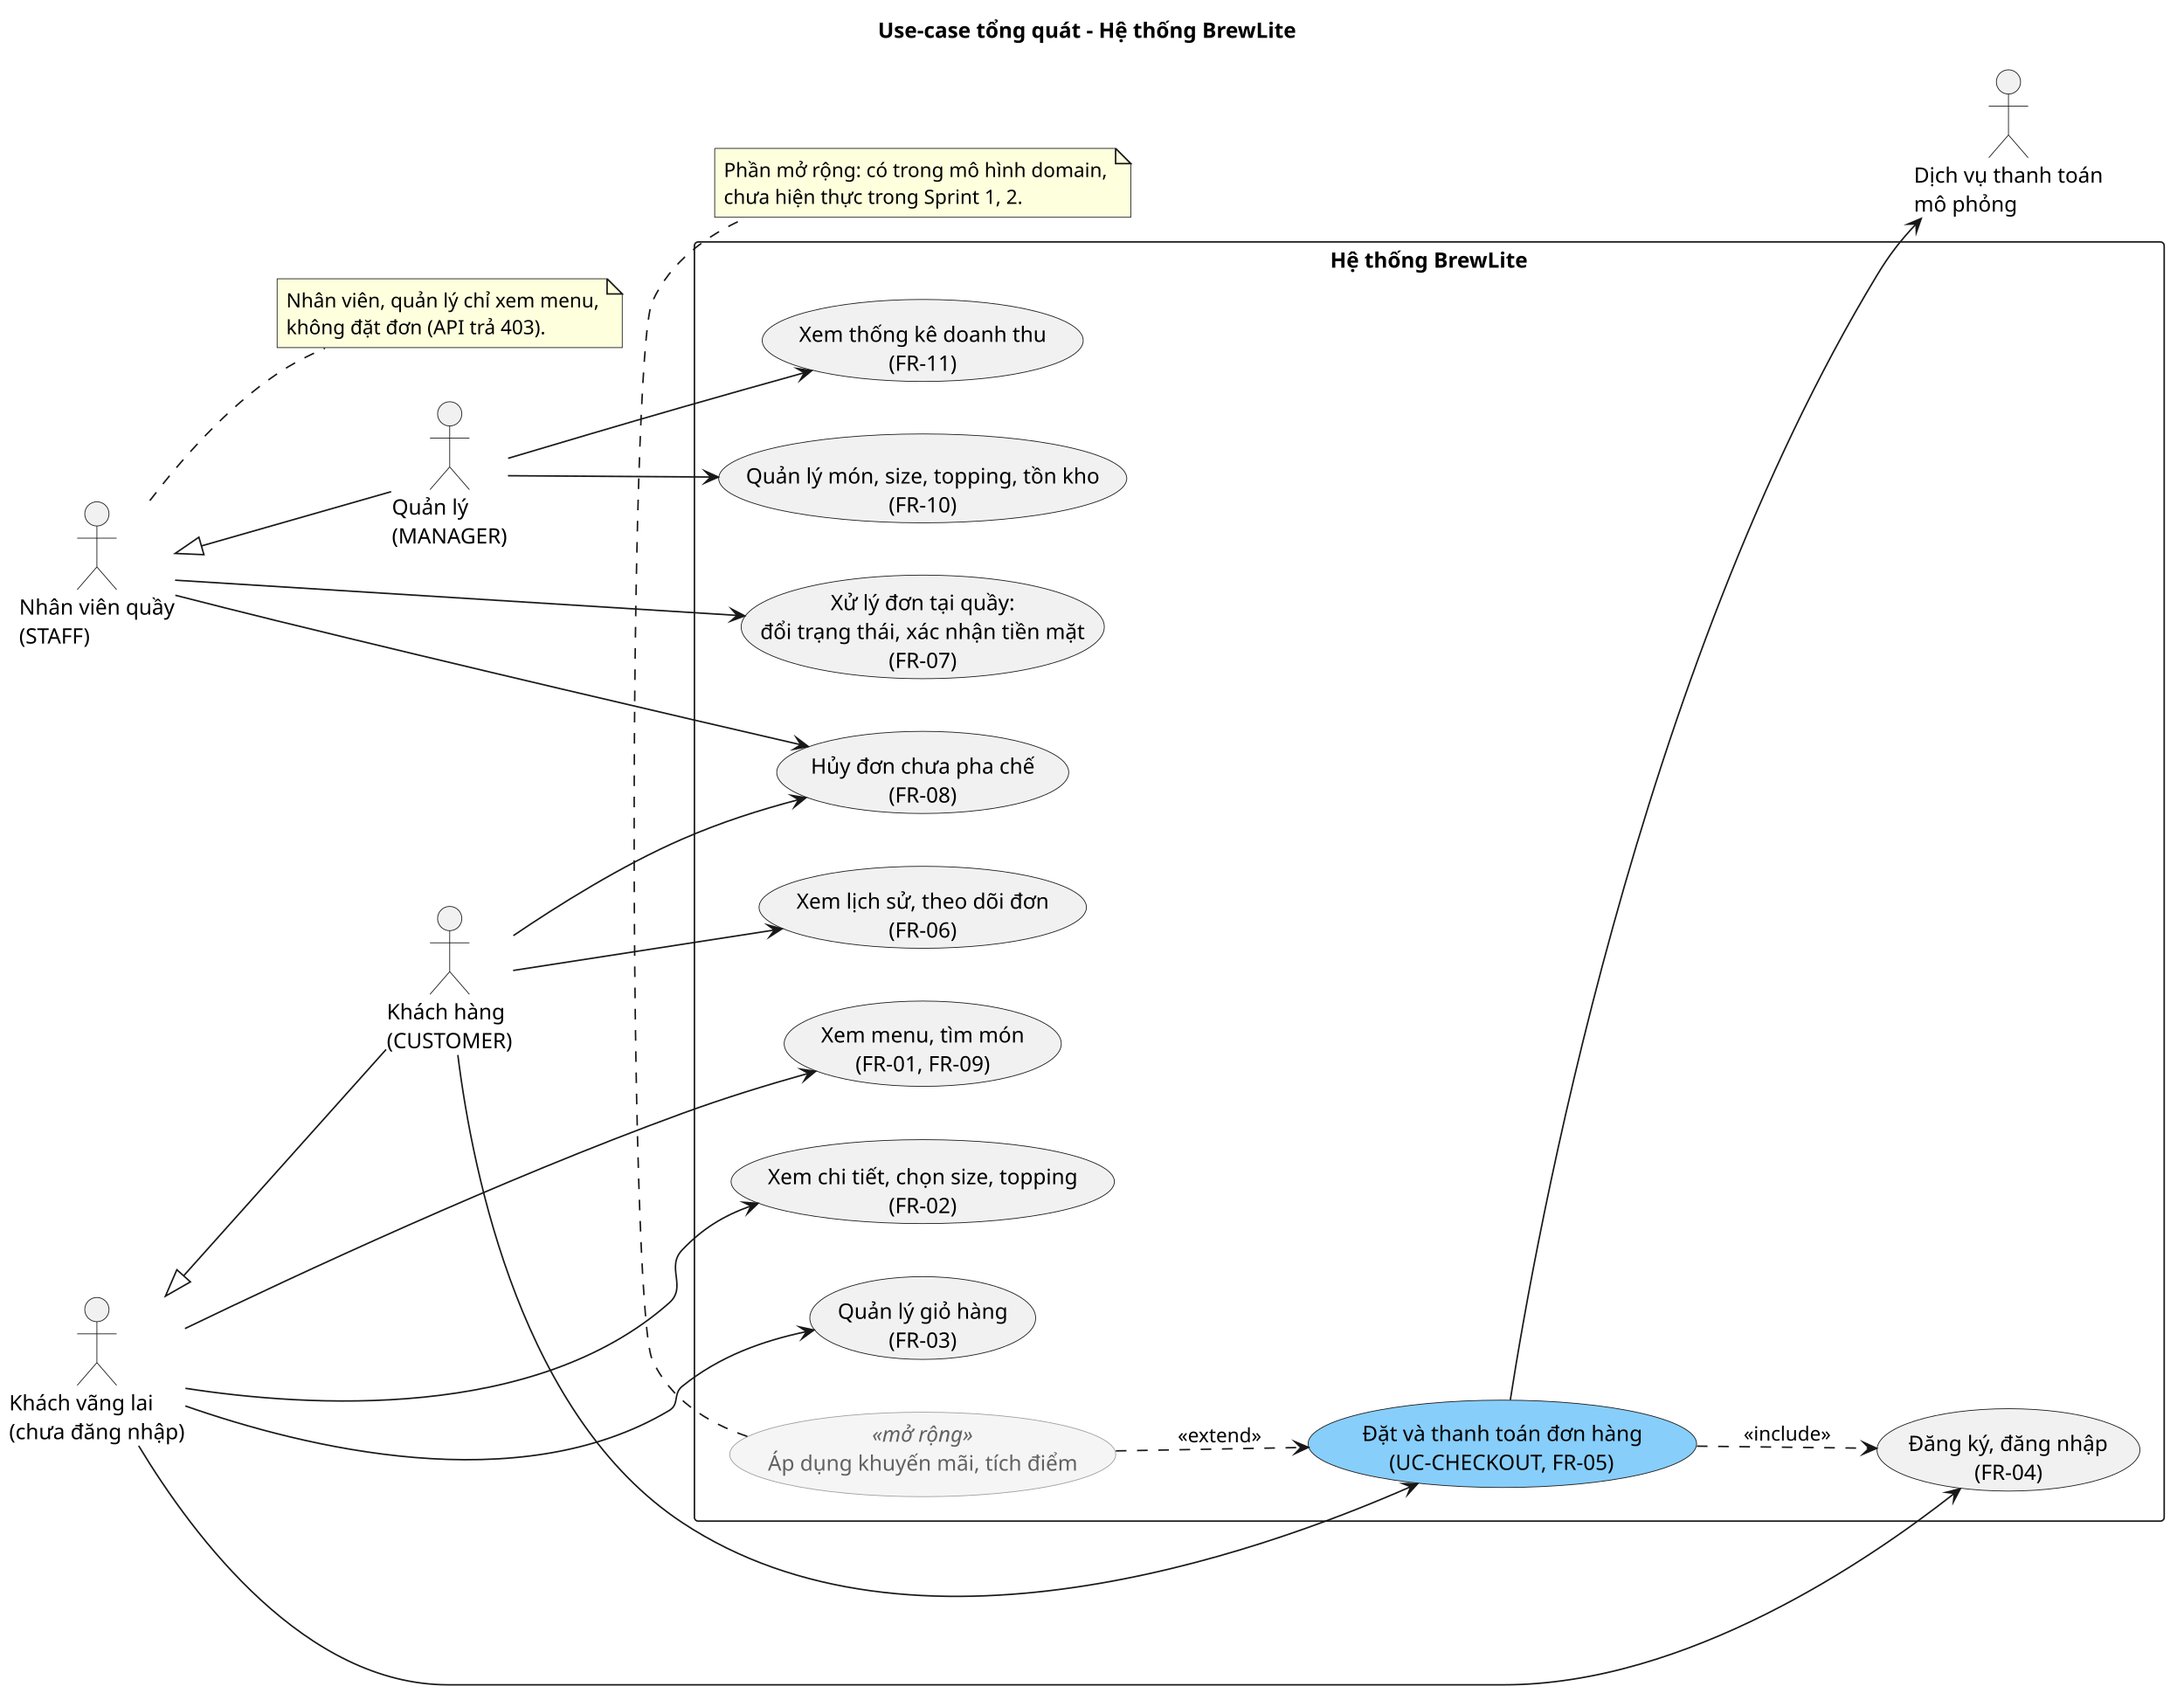
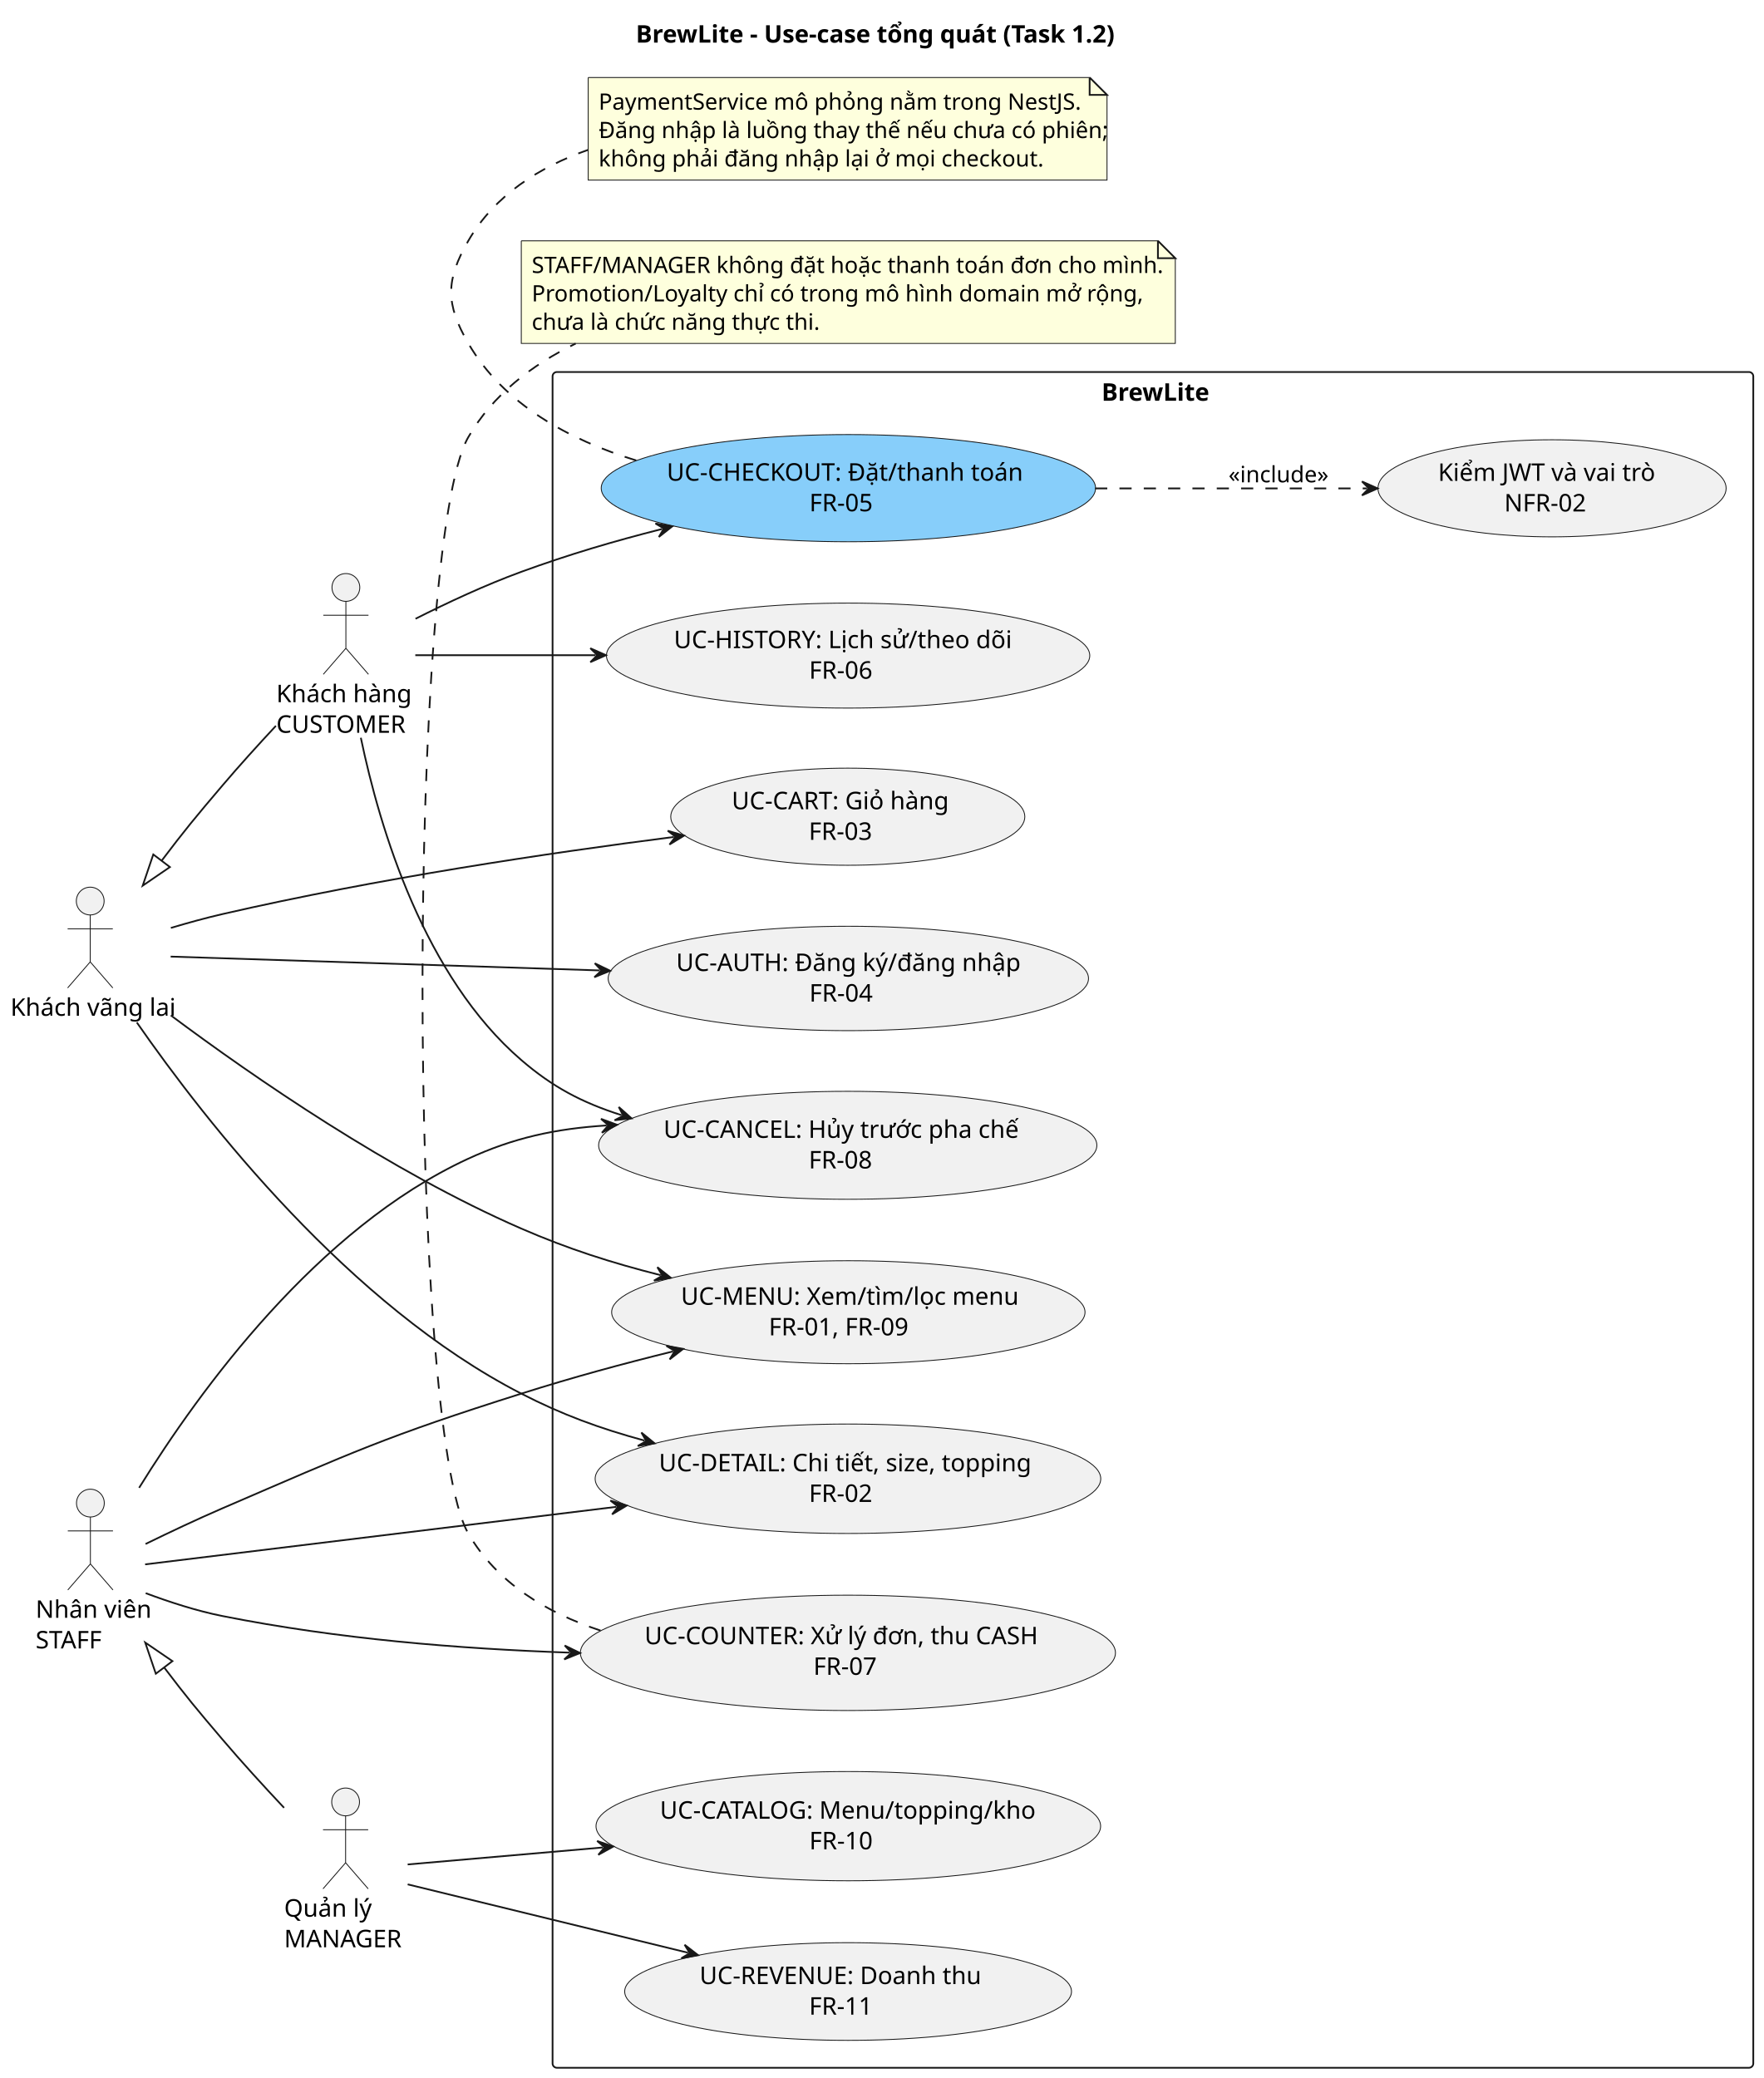
- <svg xmlns="http://www.w3.org/2000/svg" version="1.1" data-diagram-type="DESCRIPTION" style="width:1441px;height:1126px;background:#FFFFFF;" width="1441px" height="1126px" viewBox="0 0 1441 1126" zoomAndPan="magnify" preserveAspectRatio="none" contentStyleType="text/css">
+ <svg xmlns="http://www.w3.org/2000/svg" contentStyleType="text/css" data-diagram-type="DESCRIPTION" height="1196px" preserveAspectRatio="none" style="width:1015px;height:1196px;background:#FFFFFF;" version="1.1" viewBox="0 0 1015 1196" width="1015px" zoomAndPan="magnify">
  <defs />
-   <g font-family="sans-serif" lengthAdjust="spacing">
-     <g class="title" data-source-line="1">
-       <text x="579.223" y="24.966" fill="#000" font-size="14" textLength="276.485" font-weight="700">Use-case tổng quát - Hệ thống BrewLite</text>
+   <g>
+     <text fill="#000000" font-family="sans-serif" font-size="14" font-weight="bold" lengthAdjust="spacing" textLength="269.179" x="365.911" y="24.533">BrewLite - Use-case tổng quát (Task 1.2)</text>
+     <g class="cluster" data-entity="BrewLite" data-source-line="11" data-uid="ent0008" id="cluster_BrewLite">
+       <rect fill="none" height="976" rx="2.5" ry="2.5" style="stroke:#181818;stroke-width:1;" width="691" x="318" y="214.109" />
+       <text fill="#000000" font-family="sans-serif" font-size="14" font-weight="bold" lengthAdjust="spacing" textLength="59.124" x="633.938" y="230.643">BrewLite</text>
    </g>
-     <g class="cluster" data-qualified-name="H. th.ng BrewLite" id="ent0008" data-source-line="21">
-       <rect x="458.18" y="159.638" width="969.75" height="844" fill="none" style="stroke:#181818;stroke-width:1;" rx="2.5" ry="2.5" />
-       <text x="877.647" y="176.604" fill="#000" font-size="14" textLength="130.816" font-weight="700">Hệ thống BrewLite</text>
+     <g class="entity" data-entity="Menu" data-source-line="12" data-uid="ent0009" id="entity_Menu">
+       <ellipse cx="488.209" cy="755.251" fill="#F1F1F1" rx="136.209" ry="29.642" style="stroke:#181818;stroke-width:0.5;" />
+       <text fill="#000000" font-family="sans-serif" font-size="14" lengthAdjust="spacing" textLength="186.696" x="391.861" y="750.963">UC-MENU: Xem/tìm/lọc menu</text>
+       <text fill="#000000" font-family="sans-serif" font-size="14" lengthAdjust="spacing" textLength="85.572" x="442.423" y="768.572">FR-01, FR-09</text>
    </g>
-     <g class="entity" data-qualified-name="H. th.ng BrewLite.UC_Menu" id="ent0009" data-source-line="22">
-       <ellipse cx="608.819" cy="688.642" rx="91.429" ry="28.144" fill="#F1F1F1" style="stroke:#181818;stroke-width:0.5;" />
-       <text x="541.759" y="687.82" fill="#000" font-size="14" textLength="134.119">Xem menu, tìm món</text>
-       <text x="564.425" y="706.888" fill="#000" font-size="14" textLength="88.788">(FR-01, FR-09)</text>
+     <g class="entity" data-entity="Detail" data-source-line="13" data-uid="ent0010" id="entity_Detail">
+       <ellipse cx="487.988" cy="851.107" fill="#F1F1F1" rx="145.488" ry="31.498" style="stroke:#181818;stroke-width:0.5;" />
+       <text fill="#000000" font-family="sans-serif" font-size="14" lengthAdjust="spacing" textLength="211.634" x="379.171" y="846.819">UC-DETAIL: Chi tiết, size, topping</text>
+       <text fill="#000000" font-family="sans-serif" font-size="14" lengthAdjust="spacing" textLength="38.897" x="465.54" y="864.428">FR-02</text>
    </g>
-     <g class="entity" data-qualified-name="H. th.ng BrewLite.UC_Detail" id="ent0010" data-source-line="23">
-       <ellipse cx="608.824" cy="779.641" rx="126.464" ry="27.693" fill="#F1F1F1" style="stroke:#181818;stroke-width:0.5;" />
-       <text x="506.625" y="781.354" fill="#000" font-size="14" textLength="204.399">Xem chi tiết, chọn size, topping</text>
-       <text x="586.376" y="800.422" fill="#000" font-size="14" textLength="44.898">(FR-02)</text>
+     <g class="entity" data-entity="Cart" data-source-line="14" data-uid="ent0011" id="entity_Cart">
+       <ellipse cx="487.889" cy="470.059" fill="#F1F1F1" rx="101.889" ry="27.949" style="stroke:#181818;stroke-width:0.5;" />
+       <text fill="#000000" font-family="sans-serif" font-size="14" lengthAdjust="spacing" textLength="127.593" x="421.093" y="465.771">UC-CART: Giỏ hàng</text>
+       <text fill="#000000" font-family="sans-serif" font-size="14" lengthAdjust="spacing" textLength="38.897" x="465.441" y="483.38">FR-03</text>
    </g>
-     <g class="entity" data-qualified-name="H. th.ng BrewLite.UC_Cart" id="ent0011" data-source-line="24">
-       <ellipse cx="608.819" cy="869.638" rx="74.509" ry="27.3" fill="#F1F1F1" style="stroke:#181818;stroke-width:0.5;" />
-       <text x="552.708" y="870.142" fill="#000" font-size="14" textLength="112.224">Quản lý giỏ hàng</text>
-       <text x="586.371" y="889.21" fill="#000" font-size="14" textLength="44.898">(FR-03)</text>
+     <g class="entity" data-entity="Auth" data-source-line="15" data-uid="ent0012" id="entity_Auth">
+       <ellipse cx="488.212" cy="563.152" fill="#F1F1F1" rx="138.212" ry="30.043" style="stroke:#181818;stroke-width:0.5;" />
+       <text fill="#000000" font-family="sans-serif" font-size="14" lengthAdjust="spacing" textLength="192.199" x="389.113" y="558.864">UC-AUTH: Đăng ký/đăng nhập</text>
+       <text fill="#000000" font-family="sans-serif" font-size="14" lengthAdjust="spacing" textLength="38.897" x="465.764" y="576.473">FR-04</text>
    </g>
-     <g class="entity" data-qualified-name="H. th.ng BrewLite.UC_Auth" id="ent0012" data-source-line="25">
-       <ellipse cx="1325.179" cy="956.637" rx="86.749" ry="27.169" fill="#F1F1F1" style="stroke:#181818;stroke-width:0.5;" />
-       <text x="1259.106" y="957.354" fill="#000" font-size="14" textLength="132.145">Đăng ký, đăng nhập</text>
-       <text x="1302.73" y="976.422" fill="#000" font-size="14" textLength="44.898">(FR-04)</text>
+     <g class="entity" data-entity="Checkout" data-source-line="16" data-uid="ent0013" id="entity_Checkout">
+       <ellipse cx="488.245" cy="280.958" fill="#87CEFA" rx="142.245" ry="30.849" style="stroke:#181818;stroke-width:0.5;" />
+       <text fill="#000000" font-family="sans-serif" font-size="14" lengthAdjust="spacing" textLength="203.068" x="383.71" y="276.67">UC-CHECKOUT: Đặt/thanh toán</text>
+       <text fill="#000000" font-family="sans-serif" font-size="14" lengthAdjust="spacing" textLength="38.897" x="465.796" y="294.28">FR-05</text>
    </g>
-     <g class="entity" data-qualified-name="H. th.ng BrewLite.UC_Checkout" id="ent0013" data-source-line="26">
-       <ellipse cx="991.245" cy="952.64" rx="128.175" ry="28.822" fill="#87CEFA" style="stroke:#181818;stroke-width:0.5;" />
-       <text x="898.811" y="950.796" fill="#000" font-size="14" textLength="184.869">Đặt và thanh toán đơn hàng</text>
-       <text x="916.57" y="969.863" fill="#000" font-size="14" textLength="149.351">(UC-CHECKOUT, FR-05)</text>
+     <g class="entity" data-entity="Jwt" data-source-line="17" data-uid="ent0014" id="entity_Jwt">
+       <ellipse cx="893.189" cy="281.05" fill="#F1F1F1" rx="100.189" ry="27.941" style="stroke:#181818;stroke-width:0.5;" />
+       <text fill="#000000" font-family="sans-serif" font-size="14" lengthAdjust="spacing" textLength="125.241" x="827.569" y="276.762">Kiểm JWT và vai trò</text>
+       <text fill="#000000" font-family="sans-serif" font-size="14" lengthAdjust="spacing" textLength="49.007" x="865.686" y="294.371">NFR-02</text>
    </g>
-     <g class="entity" data-qualified-name="H. th.ng BrewLite.UC_History" id="ent0014" data-source-line="27">
-       <ellipse cx="608.823" cy="598.642" rx="108.013" ry="27.044" fill="#F1F1F1" style="stroke:#181818;stroke-width:0.5;" />
-       <text x="525.544" y="599.563" fill="#000" font-size="14" textLength="166.557">Xem lịch sử, theo dõi đơn</text>
-       <text x="586.374" y="618.631" fill="#000" font-size="14" textLength="44.898">(FR-06)</text>
+     <g class="entity" data-entity="History" data-source-line="18" data-uid="ent0015" id="entity_History">
+       <ellipse cx="488.074" cy="377.324" fill="#F1F1F1" rx="139.074" ry="30.215" style="stroke:#181818;stroke-width:0.5;" />
+       <text fill="#000000" font-family="sans-serif" font-size="14" lengthAdjust="spacing" textLength="194.544" x="387.802" y="373.036">UC-HISTORY: Lịch sử/theo dõi</text>
+       <text fill="#000000" font-family="sans-serif" font-size="14" lengthAdjust="spacing" textLength="38.897" x="465.626" y="390.646">FR-06</text>
    </g>
-     <g class="entity" data-qualified-name="H. th.ng BrewLite.UC_Cancel" id="ent0015" data-source-line="28">
-       <ellipse cx="608.817" cy="509.64" rx="96.337" ry="27.102" fill="#F1F1F1" style="stroke:#181818;stroke-width:0.5;" />
-       <text x="534.974" y="510.466" fill="#000" font-size="14" textLength="147.685">Hủy đơn chưa pha chế</text>
-       <text x="586.368" y="529.534" fill="#000" font-size="14" textLength="44.898">(FR-08)</text>
+     <g class="entity" data-entity="Counter" data-source-line="19" data-uid="ent0016" id="entity_Counter">
+       <ellipse cx="487.968" cy="951.303" fill="#F1F1F1" rx="153.968" ry="33.194" style="stroke:#181818;stroke-width:0.5;" />
+       <text fill="#000000" font-family="sans-serif" font-size="14" lengthAdjust="spacing" textLength="233.263" x="370.915" y="946.344">UC-COUNTER: Xử lý đơn, thu CASH</text>
+       <text fill="#000000" font-family="sans-serif" font-size="14" lengthAdjust="spacing" textLength="38.897" x="468.098" y="963.953">FR-07</text>
    </g>
-     <g class="entity" data-qualified-name="H. th.ng BrewLite.UC_Counter" id="ent0016" data-source-line="29">
-       <ellipse cx="608.821" cy="413.639" rx="119.811" ry="34.161" fill="#F1F1F1" style="stroke:#181818;stroke-width:0.5;" />
-       <text x="548.124" y="402.583" fill="#000" font-size="14" textLength="121.394">Xử lý đơn tại quầy:</text>
-       <text x="501.603" y="421.651" fill="#000" font-size="14" textLength="214.437">đổi trạng thái, xác nhận tiền mặt</text>
-       <text x="586.372" y="440.719" fill="#000" font-size="14" textLength="44.898">(FR-07)</text>
+     <g class="entity" data-entity="Cancel" data-source-line="20" data-uid="ent0017" id="entity_Cancel">
+       <ellipse cx="487.869" cy="659.183" fill="#F1F1F1" rx="143.369" ry="31.074" style="stroke:#181818;stroke-width:0.5;" />
+       <text fill="#000000" font-family="sans-serif" font-size="14" lengthAdjust="spacing" textLength="206.056" x="381.842" y="654.895">UC-CANCEL: Hủy trước pha chế</text>
+       <text fill="#000000" font-family="sans-serif" font-size="14" lengthAdjust="spacing" textLength="38.897" x="465.421" y="672.505">FR-08</text>
    </g>
-     <g class="entity" data-qualified-name="H. th.ng BrewLite.UC_Catalog" id="ent0017" data-source-line="30">
-       <ellipse cx="608.819" cy="315.636" rx="134.639" ry="29.328" fill="#F1F1F1" style="stroke:#181818;stroke-width:0.5;" />
-       <text x="492.15" y="319.01" fill="#000" font-size="14" textLength="233.337">Quản lý món, size, topping, tồn kho</text>
-       <text x="586.37" y="338.078" fill="#000" font-size="14" textLength="44.898">(FR-10)</text>
+     <g class="entity" data-entity="Catalog" data-source-line="21" data-uid="ent0018" id="entity_Catalog">
+       <ellipse cx="488.196" cy="1051.049" fill="#F1F1F1" rx="145.196" ry="31.439" style="stroke:#181818;stroke-width:0.5;" />
+       <text fill="#000000" font-family="sans-serif" font-size="14" lengthAdjust="spacing" textLength="210.868" x="379.762" y="1046.76">UC-CATALOG: Menu/topping/kho</text>
+       <text fill="#000000" font-family="sans-serif" font-size="14" lengthAdjust="spacing" textLength="38.897" x="465.747" y="1064.37">FR-10</text>
    </g>
-     <g class="entity" data-qualified-name="H. th.ng BrewLite.UC_Revenue" id="ent0018" data-source-line="31">
-       <ellipse cx="608.816" cy="224.641" rx="105.906" ry="27.053" fill="#F1F1F1" style="stroke:#181818;stroke-width:0.5;" />
-       <text x="527.238" y="225.547" fill="#000" font-size="14" textLength="163.155">Xem thống kê doanh thu</text>
-       <text x="586.367" y="244.615" fill="#000" font-size="14" textLength="44.898">(FR-11)</text>
+     <g class="entity" data-entity="Revenue" data-source-line="22" data-uid="ent0019" id="entity_Revenue">
+       <ellipse cx="488.07" cy="1146.223" fill="#F1F1F1" rx="128.57" ry="28.114" style="stroke:#181818;stroke-width:0.5;" />
+       <text fill="#000000" font-family="sans-serif" font-size="14" lengthAdjust="spacing" textLength="164.951" x="402.594" y="1141.935">UC-REVENUE: Doanh thu</text>
+       <text fill="#000000" font-family="sans-serif" font-size="14" lengthAdjust="spacing" textLength="38.897" x="465.621" y="1159.545">FR-11</text>
    </g>
-     <g class="entity" data-qualified-name="H. th.ng BrewLite.UC_Promo" id="ent0019" data-source-line="32">
-       <ellipse cx="608.816" cy="959.639" rx="127.356" ry="27.871" fill="#F5F5F5" style="stroke:#9E9E9E;stroke-width:0.5;" />
-       <text x="575.385" y="951.251" fill="#616161" font-size="14" textLength="66.864" font-style="italic">«mở rộng»</text>
-       <text x="506.652" y="970.319" fill="#616161" font-size="14" textLength="204.329">Áp dụng khuyến mãi, tích điểm</text>
+     <g class="entity" data-entity="Guest" data-source-line="5" data-uid="ent0002" id="entity_Guest">
+       <ellipse cx="51.92" cy="518.609" fill="#F1F1F1" rx="8" ry="8" style="stroke:#181818;stroke-width:0.5;" />
+       <path d="M51.92,526.609 L51.92,553.609 M38.92,534.609 L64.92,534.609 M51.92,553.609 L38.92,568.609 M51.92,553.609 L64.92,568.609" fill="none" style="stroke:#181818;stroke-width:0.5;" />
+       <text fill="#000000" font-family="sans-serif" font-size="14" lengthAdjust="spacing" textLength="91.841" x="6" y="584.643">Khách vãng lai</text>
    </g>
-     <g class="entity" data-qualified-name="Guest" id="ent0001" data-source-line="11">
-       <ellipse cx="63.932" cy="864.068" rx="8" ry="8" fill="#F1F1F1" style="stroke:#181818;stroke-width:0.5;" />
-       <path d="M63.932,872.068 L63.932,899.068 M50.932,880.068 L76.932,880.068 M63.932,899.068 L50.932,914.068 M63.932,899.068 L76.932,914.068" style="stroke:#181818;stroke-width:0.5;" fill="none" />
-       <text x="6" y="930.534" fill="#000" font-size="14" textLength="95.13">Khách vãng lai</text>
-       <text x="6" y="949.602" fill="#000" font-size="14" textLength="115.864">(chưa đăng nhập)</text>
+     <g class="entity" data-entity="Customer" data-source-line="6" data-uid="ent0003" id="entity_Customer">
+       <ellipse cx="199.055" cy="338.109" fill="#F1F1F1" rx="8" ry="8" style="stroke:#181818;stroke-width:0.5;" />
+       <path d="M199.055,346.109 L199.055,373.109 M186.055,354.109 L212.055,354.109 M199.055,373.109 L186.055,388.109 M199.055,373.109 L212.055,388.109" fill="none" style="stroke:#181818;stroke-width:0.5;" />
+       <text fill="#000000" font-family="sans-serif" font-size="14" lengthAdjust="spacing" textLength="74.731" x="159" y="404.143">Khách hàng</text>
+       <text fill="#000000" font-family="sans-serif" font-size="14" lengthAdjust="spacing" textLength="80.11" x="159" y="421.752">CUSTOMER</text>
    </g>
-     <g class="entity" data-qualified-name="Customer" id="ent0002" data-source-line="12">
-       <ellipse cx="296.718" cy="606.068" rx="8" ry="8" fill="#F1F1F1" style="stroke:#181818;stroke-width:0.5;" />
-       <path d="M296.718,614.068 L296.718,641.068 M283.718,622.068 L309.718,622.068 M296.718,641.068 L283.718,656.068 M296.718,641.068 L309.718,656.068" style="stroke:#181818;stroke-width:0.5;" fill="none" />
-       <text x="255.18" y="672.534" fill="#000" font-size="14" textLength="77.952">Khách hàng</text>
-       <text x="255.18" y="691.602" fill="#000" font-size="14" textLength="83.076">(CUSTOMER)</text>
+     <g class="entity" data-entity="Staff" data-source-line="7" data-uid="ent0004" id="entity_Staff">
+       <ellipse cx="52.02" cy="865.109" fill="#F1F1F1" rx="8" ry="8" style="stroke:#181818;stroke-width:0.5;" />
+       <path d="M52.02,873.109 L52.02,900.109 M39.02,881.109 L65.02,881.109 M52.02,900.109 L39.02,915.109 M52.02,900.109 L65.02,915.109" fill="none" style="stroke:#181818;stroke-width:0.5;" />
+       <text fill="#000000" font-family="sans-serif" font-size="14" lengthAdjust="spacing" textLength="63.041" x="20.5" y="931.143">Nhân viên</text>
+       <text fill="#000000" font-family="sans-serif" font-size="14" lengthAdjust="spacing" textLength="44.331" x="20.5" y="948.752">STAFF</text>
    </g>
-     <g class="entity" data-qualified-name="Staff" id="ent0003" data-source-line="13">
-       <ellipse cx="63.933" cy="339.068" rx="8" ry="8" fill="#F1F1F1" style="stroke:#181818;stroke-width:0.5;" />
-       <path d="M63.933,347.068 L63.933,374.068 M50.933,355.068 L76.933,355.068 M63.933,374.068 L50.933,389.068 M63.933,374.068 L76.933,389.068" style="stroke:#181818;stroke-width:0.5;" fill="none" />
-       <text x="12.63" y="405.534" fill="#000" font-size="14" textLength="102.606">Nhân viên quầy</text>
-       <text x="12.63" y="424.602" fill="#000" font-size="14" textLength="47.348">(STAFF)</text>
+     <g class="entity" data-entity="Manager" data-source-line="8" data-uid="ent0005" id="entity_Manager">
+       <ellipse cx="198.893" cy="1037.109" fill="#F1F1F1" rx="8" ry="8" style="stroke:#181818;stroke-width:0.5;" />
+       <path d="M198.893,1045.109 L198.893,1072.109 M185.893,1053.109 L211.893,1053.109 M198.893,1072.109 L185.893,1087.109 M198.893,1072.109 L211.893,1087.109" fill="none" style="stroke:#181818;stroke-width:0.5;" />
+       <text fill="#000000" font-family="sans-serif" font-size="14" lengthAdjust="spacing" textLength="48.248" x="163.5" y="1103.143">Quản lý</text>
+       <text fill="#000000" font-family="sans-serif" font-size="14" lengthAdjust="spacing" textLength="70.786" x="163.5" y="1120.752">MANAGER</text>
    </g>
-     <g class="entity" data-qualified-name="Manager" id="ent0004" data-source-line="14">
-       <ellipse cx="296.717" cy="273.068" rx="8" ry="8" fill="#F1F1F1" style="stroke:#181818;stroke-width:0.5;" />
-       <path d="M296.717,281.068 L296.717,308.068 M283.717,289.068 L309.717,289.068 M296.717,308.068 L283.717,323.068 M296.717,308.068 L309.717,323.068" style="stroke:#181818;stroke-width:0.5;" fill="none" />
-       <text x="258.56" y="339.534" fill="#000" font-size="14" textLength="50.484">Quản lý</text>
-       <text x="258.56" y="358.602" fill="#000" font-size="14" textLength="76.314">(MANAGER)</text>
+     <g class="entity" data-entity="GMN34" data-source-line="39" data-uid="ent0035" id="entity_GMN34">
+       <path d="M338.5,44.609 L338.5,103.664 L637.077,103.664 L637.077,54.609 L627.077,44.609 L338.5,44.609" fill="#FEFFDD" style="stroke:#181818;stroke-width:0.5;" />
+       <path d="M627.077,44.609 L627.077,54.609 L637.077,54.609 L627.077,44.609" fill="#FEFFDD" style="stroke:#181818;stroke-width:1;" />
+       <text fill="#000000" font-family="sans-serif" font-size="13" lengthAdjust="spacing" textLength="267.351" x="344.5" y="63.105">PaymentService mô phỏng nằm trong NestJS.</text>
+       <text fill="#000000" font-family="sans-serif" font-size="13" lengthAdjust="spacing" textLength="277.577" x="344.5" y="79.456">Đăng nhập là luồng thay thế nếu chưa có phiên;</text>
+       <text fill="#000000" font-family="sans-serif" font-size="13" lengthAdjust="spacing" textLength="241.243" x="344.5" y="95.808">không phải đăng nhập lại ở mọi checkout.</text>
    </g>
-     <g class="entity" data-qualified-name="PaymentService" id="ent0005" data-source-line="15">
-       <ellipse cx="1325.181" cy="54.068" rx="8" ry="8" fill="#F1F1F1" style="stroke:#181818;stroke-width:0.5;" />
-       <path d="M1325.181,62.068 L1325.181,89.068 M1312.181,70.068 L1338.181,70.068 M1325.181,89.068 L1312.181,104.068 M1325.181,89.068 L1338.181,104.068" style="stroke:#181818;stroke-width:0.5;" fill="none" />
-       <text x="1262.79" y="120.534" fill="#000" font-size="14" textLength="124.781">Dịch vụ thanh toán</text>
-       <text x="1262.79" y="139.602" fill="#000" font-size="14" textLength="68.194">mô phỏng</text>
+     <g class="entity" data-entity="GMN37" data-source-line="44" data-uid="ent0038" id="entity_GMN37">
+       <path d="M300,138.609 L300,197.664 L676.374,197.664 L676.374,148.609 L666.374,138.609 L300,138.609" fill="#FEFFDD" style="stroke:#181818;stroke-width:0.5;" />
+       <path d="M666.374,138.609 L666.374,148.609 L676.374,148.609 L666.374,138.609" fill="#FEFFDD" style="stroke:#181818;stroke-width:1;" />
+       <text fill="#000000" font-family="sans-serif" font-size="13" lengthAdjust="spacing" textLength="355.373" x="306" y="157.105">STAFF/MANAGER không đặt hoặc thanh toán đơn cho mình.</text>
+       <text fill="#000000" font-family="sans-serif" font-size="13" lengthAdjust="spacing" textLength="327.907" x="306" y="173.456">Promotion/Loyalty chỉ có trong mô hình domain mở rộng,</text>
+       <text fill="#000000" font-family="sans-serif" font-size="13" lengthAdjust="spacing" textLength="159.079" x="306" y="189.808">chưa là chức năng thực thi.</text>
    </g>
-     <g class="entity" data-qualified-name="GMN34" id="ent0035" data-source-line="54">
-       <path d="M471.56,97.928 L471.56,143.34 L746.073,143.34 L746.073,107.928 L736.073,97.928 L471.56,97.928" style="stroke:#181818;stroke-width:0.5;" fill="#FEFFDD" />
-       <path d="M736.073,97.928 L736.073,107.928 L746.073,107.928 L736.073,97.928" style="stroke:#181818;stroke-width:1;" fill="#FEFFDD" />
-       <text x="477.56" y="116.825" fill="#000" font-size="13" textLength="253.513">Phần mở rộng: có trong mô hình domain,</text>
-       <text x="477.56" y="134.531" fill="#000" font-size="13" textLength="197.47">chưa hiện thực trong Sprint 1, 2.</text>
+     <g class="link" data-entity-1="Guest" data-entity-2="Customer" data-source-line="9" data-uid="lnk6" id="link_Guest_Customer">
+       <path d="M92.998,495.408 C106.568,477.518 112.28,470.599 128,452.109 C137.69,440.709 148.56,428.719 158.79,417.749" fill="none" id="Guest-backto-Customer" style="stroke:#181818;stroke-width:1;" />
+       <polygon fill="none" points="82.12,509.749,97.778,499.034,88.218,491.782,82.12,509.749" style="stroke:#181818;stroke-width:1;" />
    </g>
-     <g class="entity" data-qualified-name="GMN37" id="ent0038" data-source-line="59">
-       <path d="M182.86,183.928 L182.86,229.34 L410.56,229.34 L410.56,193.928 L400.56,183.928 L182.86,183.928" style="stroke:#181818;stroke-width:0.5;" fill="#FEFFDD" />
-       <path d="M400.56,183.928 L400.56,193.928 L410.56,193.928 L400.56,183.928" style="stroke:#181818;stroke-width:1;" fill="#FEFFDD" />
-       <text x="188.86" y="202.825" fill="#000" font-size="13" textLength="206.7">Nhân viên, quản lý chỉ xem menu,</text>
-       <text x="188.86" y="220.531" fill="#000" font-size="13" textLength="171.366">không đặt đơn (API trả 403).</text>
+     <g class="link" data-entity-1="Staff" data-entity-2="Manager" data-source-line="10" data-uid="lnk7" id="link_Staff_Manager">
+       <path d="M94.45,959.691 C107.74,977.181 112.83,983.269 128,1001.109 C139.19,1014.269 151.95,1028.229 163.48,1040.489" fill="none" id="Staff-backto-Manager" style="stroke:#181818;stroke-width:1;" />
+       <polygon fill="none" points="83.56,945.359,89.673,963.321,99.228,956.061,83.56,945.359" style="stroke:#181818;stroke-width:1;" />
    </g>
-     <g class="link" data-entity-1="ent0001" data-entity-2="ent0002" id="lnk6" data-source-line="18" data-link-type="extension">
-       <path d="M121.16,841.781 C163.17,794.811 213.83,738.178 254.74,692.448" style="stroke:#181818;stroke-width:1;" fill="none" id="Guest-backto-Customer" />
-       <polygon points="109.16,855.198,125.632,845.781,116.688,837.781,109.16,855.198" fill="none" style="stroke:#181818;stroke-width:1;stroke-linejoin:miter;stroke-miterlimit:10;" />
+     <g class="link" data-entity-1="Guest" data-entity-2="Menu" data-source-line="24" data-uid="lnk20" id="link_Guest_Menu">
+       <path d="M98.3,584.399 C146.04,620.029 224.61,674.329 300,707.109 C327.05,718.869 351.783,726.747 380.233,733.947" fill="none" id="Guest-to-Menu" style="stroke:#181818;stroke-width:1;" />
+       <polygon fill="#181818" points="386.05,735.419,378.306,729.334,381.203,734.193,376.344,737.089,386.05,735.419" style="stroke:#181818;stroke-width:1;" />
    </g>
-     <g class="link" data-entity-1="ent0003" data-entity-2="ent0004" id="lnk7" data-source-line="19" data-link-type="extension">
-       <path d="M132.886,360.207 C175.876,347.907 219.28,335.498 258.08,324.398" style="stroke:#181818;stroke-width:1;" fill="none" id="Staff-backto-Manager" />
-       <polygon points="115.58,365.158,134.536,365.975,131.235,354.438,115.58,365.158" fill="none" style="stroke:#181818;stroke-width:1;stroke-linejoin:miter;stroke-miterlimit:10;" />
+     <g class="link" data-entity-1="Guest" data-entity-2="Detail" data-source-line="25" data-uid="lnk21" id="link_Guest_Detail">
+       <path d="M78.73,588.459 C118.62,645.889 201.17,751.349 300,802.109 C323.73,814.299 344.971,822.06 370.962,829.15" fill="none" id="Guest-to-Detail" style="stroke:#181818;stroke-width:1;" />
+       <polygon fill="#181818" points="376.75,830.729,369.12,824.502,371.926,829.413,367.015,832.22,376.75,830.729" style="stroke:#181818;stroke-width:1;" />
    </g>
-     <g class="link" data-entity-1="ent0001" data-entity-2="ent0009" id="lnk20" data-source-line="35" data-link-type="dependency">
-       <path d="M122.05,876.588 C196.42,840.738 331.02,778.098 450.18,734.638 C478.57,724.278 505.667,715.971 533.307,708.201" style="stroke:#181818;stroke-width:1;" fill="none" id="Guest-to-UC_Menu" />
-       <polygon points="538.12,706.848,528.373,705.433,533.307,708.201,530.538,713.134,538.12,706.848" fill="#181818" style="stroke:#181818;stroke-width:1;stroke-linejoin:miter;stroke-miterlimit:10;" />
+     <g class="link" data-entity-1="Guest" data-entity-2="Cart" data-source-line="26" data-uid="lnk22" id="link_Guest_Cart">
+       <path d="M98.33,534.069 C108.05,531.169 118.31,528.339 128,526.109 C217.29,505.569 314.879,491.074 387.749,481.714" fill="none" id="Guest-to-Cart" style="stroke:#181818;stroke-width:1;" />
+       <polygon fill="#181818" points="393.7,480.949,384.264,478.129,388.741,481.586,385.283,486.063,393.7,480.949" style="stroke:#181818;stroke-width:1;" />
    </g>
-     <g class="link" data-entity-1="ent0001" data-entity-2="ent0010" id="lnk21" data-source-line="36" data-link-type="dependency">
-       <path d="M122.35,916.018 C203.89,928.588 353.14,937.838 441.56,859.638 C453.56,849.028 439.06,836.168 450.18,824.638 C463.81,810.498 476.85,802.423 495.48,795.663" style="stroke:#181818;stroke-width:1;" fill="none" id="Guest-to-UC_Detail" />
-       <polygon points="500.18,793.958,490.355,793.268,495.48,795.663,493.084,800.788,500.18,793.958" fill="#181818" style="stroke:#181818;stroke-width:1;stroke-linejoin:miter;stroke-miterlimit:10;" />
+     <g class="link" data-entity-1="Guest" data-entity-2="Auth" data-source-line="27" data-uid="lnk23" id="link_Guest_Auth">
+       <path d="M98.22,550.569 C157.6,552.479 258.483,555.736 345.163,558.536" fill="none" id="Guest-to-Auth" style="stroke:#181818;stroke-width:1;" />
+       <polygon fill="#181818" points="351.16,558.729,342.294,554.441,346.163,558.568,342.036,562.437,351.16,558.729" style="stroke:#181818;stroke-width:1;" />
    </g>
-     <g class="link" data-entity-1="ent0001" data-entity-2="ent0011" id="lnk22" data-source-line="37" data-link-type="dependency">
-       <path d="M122.27,927.648 C200.45,955.018 342.1,990.038 441.56,930.638 C448.5,926.498 443.89,919.698 450.18,914.638 C474.8,894.838 502.808,884.782 532.188,878.572" style="stroke:#181818;stroke-width:1;" fill="none" id="Guest-to-UC_Cart" />
-       <polygon points="537.08,877.538,527.447,875.486,532.188,878.572,529.102,883.313,537.08,877.538" fill="#181818" style="stroke:#181818;stroke-width:1;stroke-linejoin:miter;stroke-miterlimit:10;" />
+     <g class="link" data-entity-1="Customer" data-entity-2="Checkout" data-source-line="28" data-uid="lnk24" id="link_Customer_Checkout">
+       <path d="M239.13,356.129 C257.29,346.969 279.37,336.629 300,329.109 C327.71,319.009 352.656,311.67 381.086,304.43" fill="none" id="Customer-to-Checkout" style="stroke:#181818;stroke-width:1;" />
+       <polygon fill="#181818" points="386.9,302.949,377.191,301.294,382.055,304.183,379.166,309.047,386.9,302.949" style="stroke:#181818;stroke-width:1;" />
    </g>
-     <g class="link" data-entity-1="ent0001" data-entity-2="ent0012" id="lnk23" data-source-line="38" data-link-type="dependency">
-       <path d="M91.49,953.958 C128.47,1015.178 201.66,1111.638 295.71,1111.638 C295.71,1111.638 295.71,1111.638 992.25,1111.638 C1113.09,1111.638 1233.467,1029.346 1289.527,985.326" style="stroke:#181818;stroke-width:1;" fill="none" id="Guest-to-UC_Auth" />
-       <polygon points="1293.46,982.238,1283.911,984.65,1289.527,985.326,1288.852,990.942,1293.46,982.238" fill="#181818" style="stroke:#181818;stroke-width:1;stroke-linejoin:miter;stroke-miterlimit:10;" />
+     <g class="link" data-entity-1="Customer" data-entity-2="History" data-source-line="29" data-uid="lnk25" id="link_Customer_History">
+       <path d="M239,377.109 C267.67,377.109 302.47,377.109 342.73,377.109" fill="none" id="Customer-to-History" style="stroke:#181818;stroke-width:1;" />
+       <polygon fill="#181818" points="348.73,377.109,339.73,373.109,343.73,377.109,339.73,381.109,348.73,377.109" style="stroke:#181818;stroke-width:1;" />
    </g>
-     <g class="link" data-entity-1="ent0002" data-entity-2="ent0013" id="lnk24" data-source-line="40" data-link-type="dependency">
-       <path d="M302.09,696.108 C312.19,776.908 345.08,935.158 450.18,1004.638 C601.64,1104.758 826.611,1026.636 930.801,980.936" style="stroke:#181818;stroke-width:1;" fill="none" id="Customer-to-UC_Checkout" />
-       <polygon points="935.38,978.928,925.531,978.88,930.801,980.936,928.745,986.206,935.38,978.928" fill="#181818" style="stroke:#181818;stroke-width:1;stroke-linejoin:miter;stroke-miterlimit:10;" />
+     <g class="link" data-entity-1="Customer" data-entity-2="Cancel" data-source-line="30" data-uid="lnk26" id="link_Customer_Cancel">
+       <path d="M207.66,424.619 C218.71,477.609 244.29,562.149 300,610.109 C318.06,625.659 334.764,634.526 357.744,641.856" fill="none" id="Customer-to-Cancel" style="stroke:#181818;stroke-width:1;" />
+       <polygon fill="#181818" points="363.46,643.679,356.101,637.134,358.697,642.16,353.67,644.755,363.46,643.679" style="stroke:#181818;stroke-width:1;" />
    </g>
-     <g class="link" data-entity-1="ent0002" data-entity-2="ent0014" id="lnk25" data-source-line="41" data-link-type="dependency">
-       <path d="M338.57,640.318 C383.47,633.368 452.099,622.743 510.999,613.623" style="stroke:#181818;stroke-width:1;" fill="none" id="Customer-to-UC_History" />
-       <polygon points="515.94,612.858,506.434,610.282,510.999,613.623,507.658,618.188,515.94,612.858" fill="#181818" style="stroke:#181818;stroke-width:1;stroke-linejoin:miter;stroke-miterlimit:10;" />
+     <g class="link" data-entity-1="Staff" data-entity-2="Menu" data-source-line="31" data-uid="lnk27" id="link_Staff_Menu">
+       <path d="M83.76,888.649 C97.22,882.069 113.28,874.459 128,868.109 C203.19,835.699 221.93,826.799 300,802.109 C330,792.619 357.355,785.199 387.345,777.789" fill="none" id="Staff-to-Menu" style="stroke:#181818;stroke-width:1;" />
+       <polygon fill="#181818" points="393.17,776.349,383.473,774.625,388.316,777.549,385.392,782.391,393.17,776.349" style="stroke:#181818;stroke-width:1;" />
    </g>
-     <g class="link" data-entity-1="ent0002" data-entity-2="ent0015" id="lnk26" data-source-line="42" data-link-type="dependency">
-       <path d="M338.74,617.318 C368.5,597.128 410.37,570.938 450.18,553.638 C475.98,542.428 500.566,534.585 526.946,527.615" style="stroke:#181818;stroke-width:1;" fill="none" id="Customer-to-UC_Cancel" />
-       <polygon points="531.78,526.338,522.057,524.77,526.946,527.615,524.1,532.504,531.78,526.338" fill="#181818" style="stroke:#181818;stroke-width:1;stroke-linejoin:miter;stroke-miterlimit:10;" />
+     <g class="link" data-entity-1="Staff" data-entity-2="Detail" data-source-line="32" data-uid="lnk28" id="link_Staff_Detail">
+       <path d="M83.52,900.379 C140.24,893.459 258.904,878.967 354.744,867.257" fill="none" id="Staff-to-Detail" style="stroke:#181818;stroke-width:1;" />
+       <polygon fill="#181818" points="360.7,866.529,351.281,863.65,355.737,867.136,352.252,871.591,360.7,866.529" style="stroke:#181818;stroke-width:1;" />
    </g>
-     <g class="link" data-entity-1="ent0003" data-entity-2="ent0016" id="lnk27" data-source-line="44" data-link-type="dependency">
-       <path d="M115.52,382.808 C200.67,388.138 369.76,398.725 486.4,406.035" style="stroke:#181818;stroke-width:1;" fill="none" id="Staff-to-UC_Counter" />
-       <polygon points="491.39,406.348,482.658,401.793,486.4,406.035,482.157,409.777,491.39,406.348" fill="#181818" style="stroke:#181818;stroke-width:1;stroke-linejoin:miter;stroke-miterlimit:10;" />
+     <g class="link" data-entity-1="Staff" data-entity-2="Counter" data-source-line="33" data-uid="lnk29" id="link_Staff_Counter">
+       <path d="M83.85,916.949 C97.19,921.939 113.13,927.159 128,930.109 C194.75,943.369 263.744,948.928 327.854,951.188" fill="none" id="Staff-to-Counter" style="stroke:#181818;stroke-width:1;" />
+       <polygon fill="#181818" points="333.85,951.399,324.997,947.085,328.853,951.223,324.715,955.08,333.85,951.399" style="stroke:#181818;stroke-width:1;" />
    </g>
-     <g class="link" data-entity-1="ent0003" data-entity-2="ent0015" id="lnk28" data-source-line="45" data-link-type="dependency">
-       <path d="M115.67,392.758 C136.48,398.078 160.8,404.238 182.86,409.638 C305.44,439.648 443.458,471.794 528.388,491.394" style="stroke:#181818;stroke-width:1;" fill="none" id="Staff-to-UC_Cancel" />
-       <polygon points="533.26,492.518,525.39,486.597,528.388,491.394,523.591,494.392,533.26,492.518" fill="#181818" style="stroke:#181818;stroke-width:1;stroke-linejoin:miter;stroke-miterlimit:10;" />
+     <g class="link" data-entity-1="Staff" data-entity-2="Cancel" data-source-line="34" data-uid="lnk30" id="link_Staff_Cancel">
+       <path d="M80.06,856.319 C115.27,799.449 182.64,707.159 269,667.109 C295.46,654.839 319.732,649.606 349.122,647.756" fill="none" id="Staff-to-Cancel" style="stroke:#181818;stroke-width:1;" />
+       <polygon fill="#181818" points="355.11,647.379,345.877,643.953,350.12,647.693,346.379,651.937,355.11,647.379" style="stroke:#181818;stroke-width:1;" />
    </g>
-     <g class="link" data-entity-1="ent0004" data-entity-2="ent0017" id="lnk29" data-source-line="46" data-link-type="dependency">
-       <path d="M335.12,313.878 C369.75,314.098 418.39,314.415 468.96,314.745" style="stroke:#181818;stroke-width:1;" fill="none" id="Manager-to-UC_Catalog" />
-       <polygon points="473.96,314.778,464.986,310.719,468.96,314.745,464.934,318.719,473.96,314.778" fill="#181818" style="stroke:#181818;stroke-width:1;stroke-linejoin:miter;stroke-miterlimit:10;" />
+     <g class="link" data-entity-1="Manager" data-entity-2="Catalog" data-source-line="35" data-uid="lnk31" id="link_Manager_Catalog">
+       <path d="M234.62,1073.089 C264.36,1070.499 303.262,1067.109 346.973,1063.309" fill="none" id="Manager-to-Catalog" style="stroke:#181818;stroke-width:1;" />
+       <polygon fill="#181818" points="352.95,1062.789,343.637,1059.584,347.969,1063.222,344.33,1067.554,352.95,1062.789" style="stroke:#181818;stroke-width:1;" />
    </g>
-     <g class="link" data-entity-1="ent0004" data-entity-2="ent0018" id="lnk30" data-source-line="47" data-link-type="dependency">
-       <path d="M335.26,302.388 C366.1,293.188 410.92,279.908 450.18,268.638 C478.04,260.638 503.903,253.367 530.743,245.907" style="stroke:#181818;stroke-width:1;" fill="none" id="Manager-to-UC_Revenue" />
-       <polygon points="535.56,244.568,525.818,243.124,530.743,245.907,527.96,250.832,535.56,244.568" fill="#181818" style="stroke:#181818;stroke-width:1;stroke-linejoin:miter;stroke-miterlimit:10;" />
+     <g class="link" data-entity-1="Manager" data-entity-2="Revenue" data-source-line="36" data-uid="lnk32" id="link_Manager_Revenue">
+       <path d="M234.62,1084.549 C275.77,1094.589 340.061,1110.267 395.961,1123.907" fill="none" id="Manager-to-Revenue" style="stroke:#181818;stroke-width:1;" />
+       <polygon fill="#181818" points="401.79,1125.329,393.995,1119.31,396.933,1124.144,392.098,1127.082,401.79,1125.329" style="stroke:#181818;stroke-width:1;" />
    </g>
-     <g class="link" data-entity-1="ent0013" data-entity-2="ent0012" id="lnk31" data-source-line="49" data-link-type="dependency">
-       <path d="M1119.63,954.178 C1159.31,954.648 1197.09,955.108 1233.23,955.538" style="stroke:#181818;stroke-width:1;stroke-dasharray:7,7;" fill="none" id="UC_Checkout-to-UC_Auth" />
-       <polygon points="1238.23,955.598,1229.278,951.491,1233.23,955.538,1229.183,959.491,1238.23,955.598" fill="#181818" style="stroke:#181818;stroke-width:1;stroke-linejoin:miter;stroke-miterlimit:10;" />
-       <text x="1150.43" y="950.535" fill="#000" font-size="13" textLength="57.577">«include»</text>
+     <g class="link" data-entity-1="Checkout" data-entity-2="Jwt" data-source-line="37" data-uid="lnk33" id="link_Checkout_Jwt">
+       <path d="M630.23,281.109 C683.89,281.109 737.83,281.109 786.8,281.109" fill="none" id="Checkout-to-Jwt" style="stroke:#181818;stroke-width:1;stroke-dasharray:7.0,7.0;" />
+       <polygon fill="#181818" points="792.8,281.109,783.8,277.109,787.8,281.109,783.8,285.109,792.8,281.109" style="stroke:#181818;stroke-width:1;" />
+       <text fill="#000000" font-family="sans-serif" font-size="13" lengthAdjust="spacing" textLength="55.656" x="707" y="277.604">«include»</text>
    </g>
-     <g class="link" data-entity-1="ent0019" data-entity-2="ent0013" id="lnk32" data-source-line="50" data-link-type="dependency">
-       <path d="M736.23,957.308 C777.1,956.558 817.411,955.82 858.311,955.07" style="stroke:#181818;stroke-width:1;stroke-dasharray:7,7;" fill="none" id="UC_Promo-to-UC_Checkout" />
-       <polygon points="863.31,954.978,854.238,951.144,858.311,955.07,854.385,959.142,863.31,954.978" fill="#181818" style="stroke:#181818;stroke-width:1;stroke-linejoin:miter;stroke-miterlimit:10;" />
-       <text x="777.08" y="951.615" fill="#000" font-size="13" textLength="55.497">«extend»</text>
+     <g class="link" data-entity-1="Checkout" data-entity-2="GMN34" data-source-line="39" data-uid="lnk36" id="link_Checkout_GMN34">
+       <path d="M366.15,265.029 C327.64,253.179 289.85,232.749 269.5,197.609 C256.36,174.919 256.36,161.299 269.5,138.609 C284.61,112.509 310.11,96.239 338.46,86.249" fill="none" id="Checkout-GMN34" style="stroke:#181818;stroke-width:1;stroke-dasharray:7.0,7.0;" />
    </g>
-     <g class="link" data-entity-1="ent0013" data-entity-2="ent0005" id="lnk33" data-source-line="51" data-link-type="dependency">
-       <path d="M996.5,923.678 C1013.03,817.708 1080.17,443.498 1238.43,181.638 C1246.44,168.388 1253.426,159.261 1264.216,147.781" style="stroke:#181818;stroke-width:1;" fill="none" id="UC_Checkout-to-PaymentService" />
-       <polygon points="1267.64,144.138,1258.562,147.956,1264.216,147.781,1264.391,153.435,1267.64,144.138" fill="#181818" style="stroke:#181818;stroke-width:1;stroke-linejoin:miter;stroke-miterlimit:10;" />
-     </g>
-     <g class="link" data-entity-1="ent0019" data-entity-2="ent0035" id="lnk36" data-source-line="54" data-link-type="association">
-       <path d="M493.07,947.768 C466.2,938.548 442.04,923.018 430.37,897.138 C414.43,861.788 414.43,234.488 430.37,199.138 C442.2,172.908 465.84,155.448 492.16,143.818" style="stroke:#181818;stroke-width:1;stroke-dasharray:7,7;" fill="none" id="UC_Promo-GMN34" />
-     </g>
-     <g class="link" data-entity-1="ent0003" data-entity-2="ent0038" id="lnk39" data-source-line="59" data-link-type="association">
-       <path d="M98.83,330.348 C120.16,302.488 149.85,268.888 182.86,246.638 C192.52,240.128 203.35,234.558 214.38,229.818" style="stroke:#181818;stroke-width:1;stroke-dasharray:7,7;" fill="none" id="Staff-GMN37" />
+     <g class="link" data-entity-1="Counter" data-entity-2="GMN37" data-source-line="44" data-uid="lnk39" id="link_Counter_GMN37">
+       <path d="M345.6,938.479 C314.47,928.189 285.94,910.989 269.5,882.609 C234.36,821.939 234.36,312.279 269.5,251.609 C283.59,227.269 306.05,209.989 331.32,197.729" fill="none" id="Counter-GMN37" style="stroke:#181818;stroke-width:1;stroke-dasharray:7.0,7.0;" />
    </g>
  </g>
</svg>
